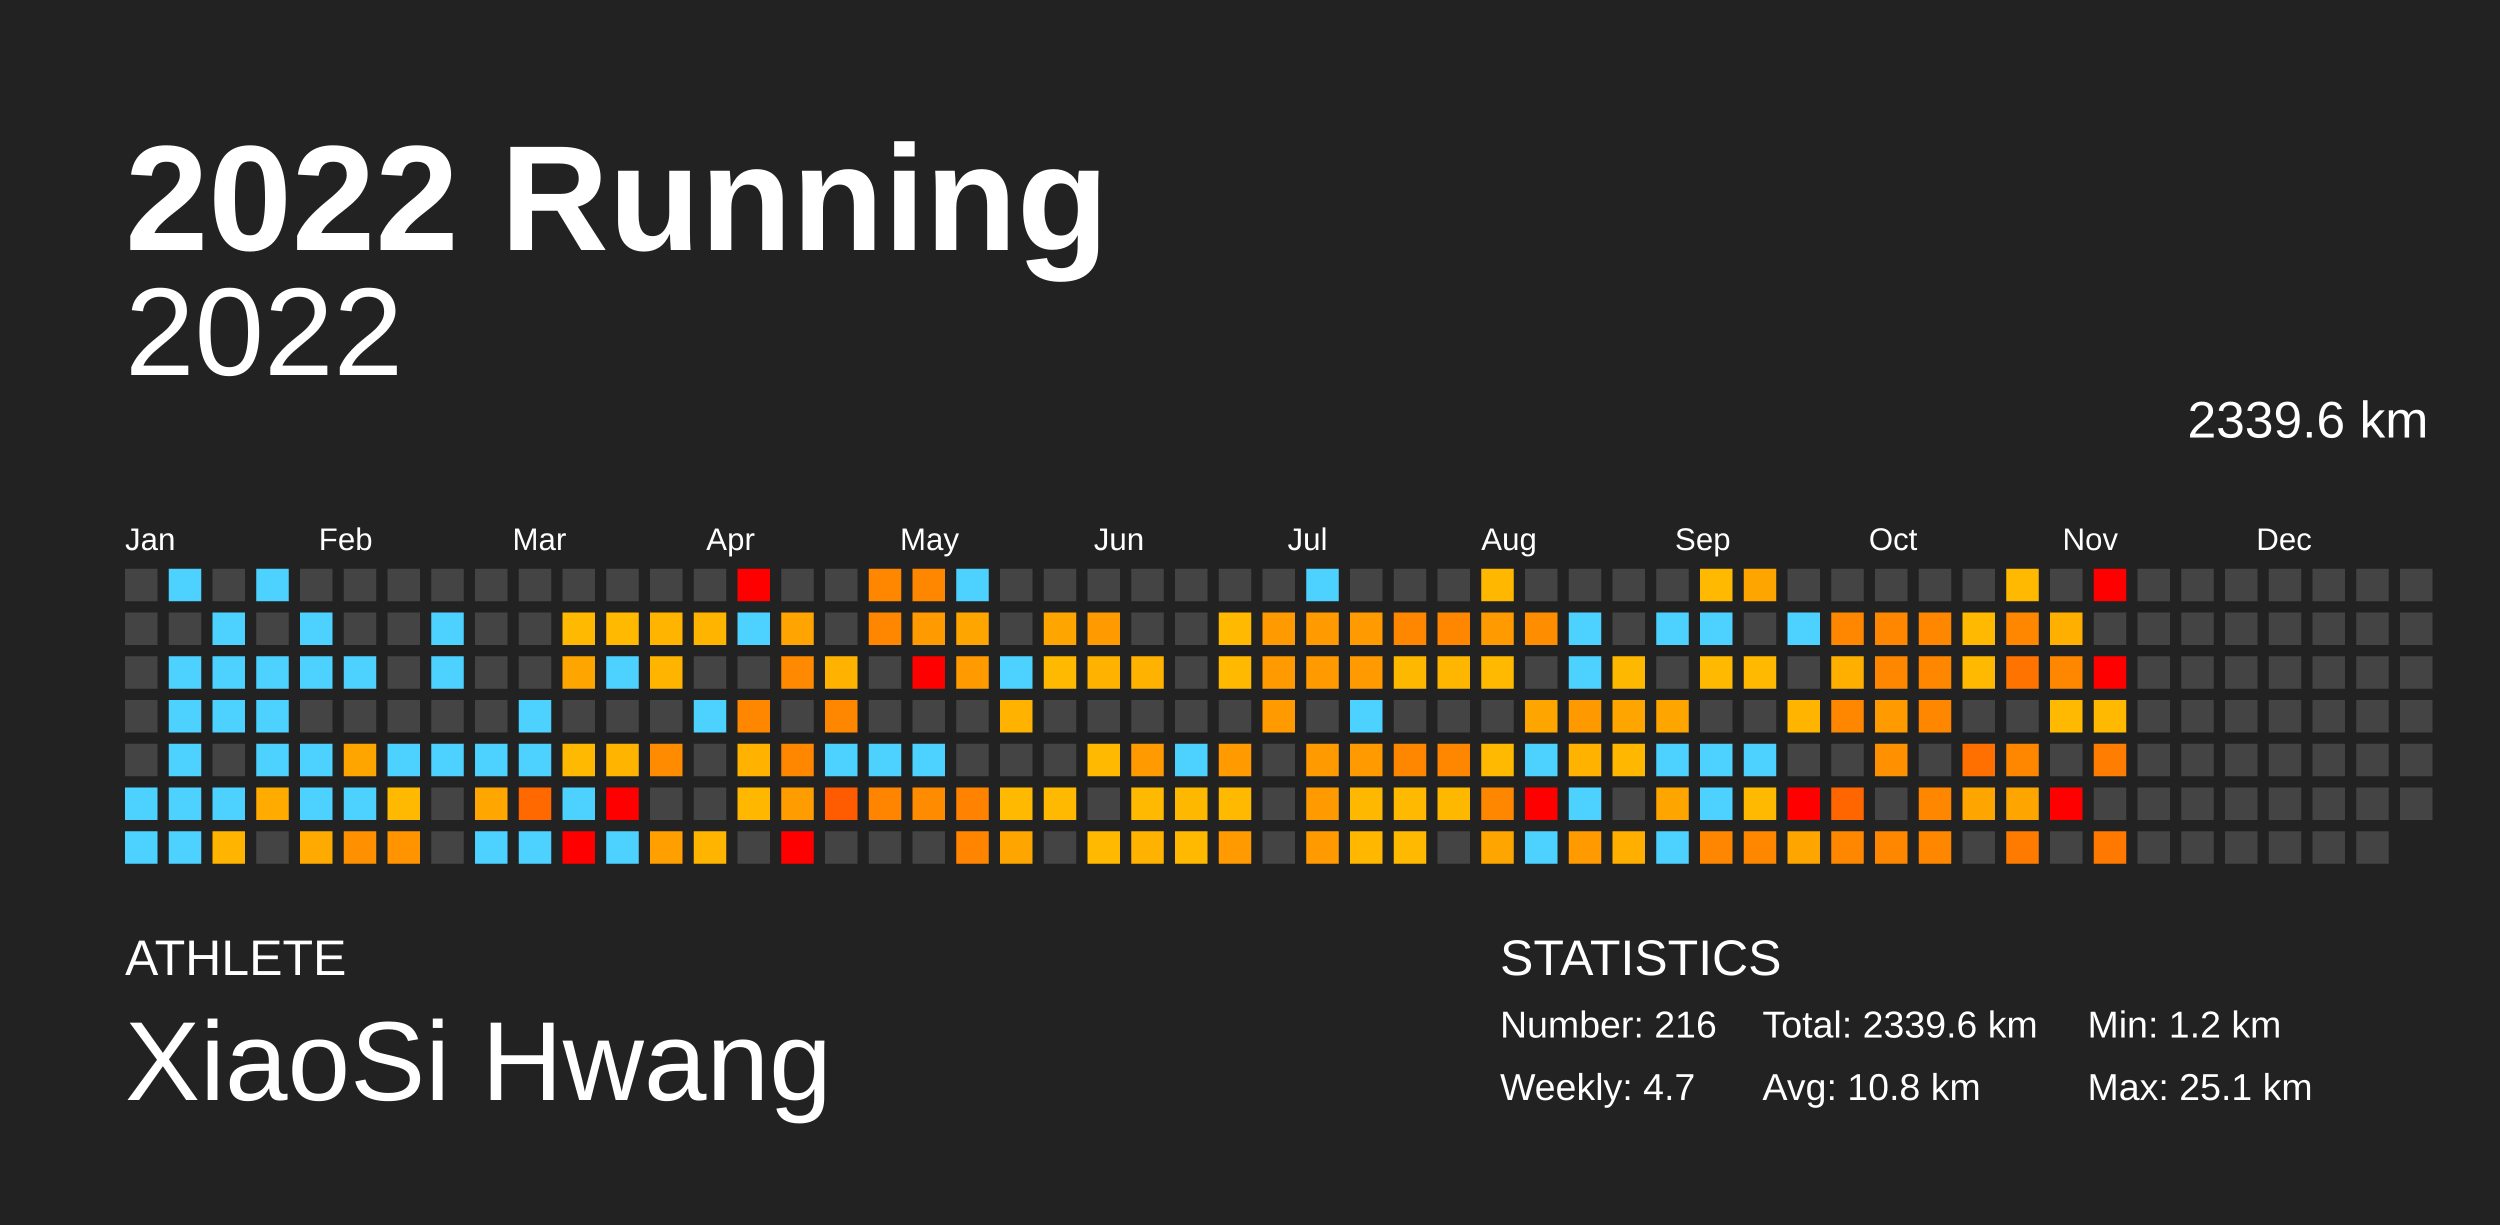
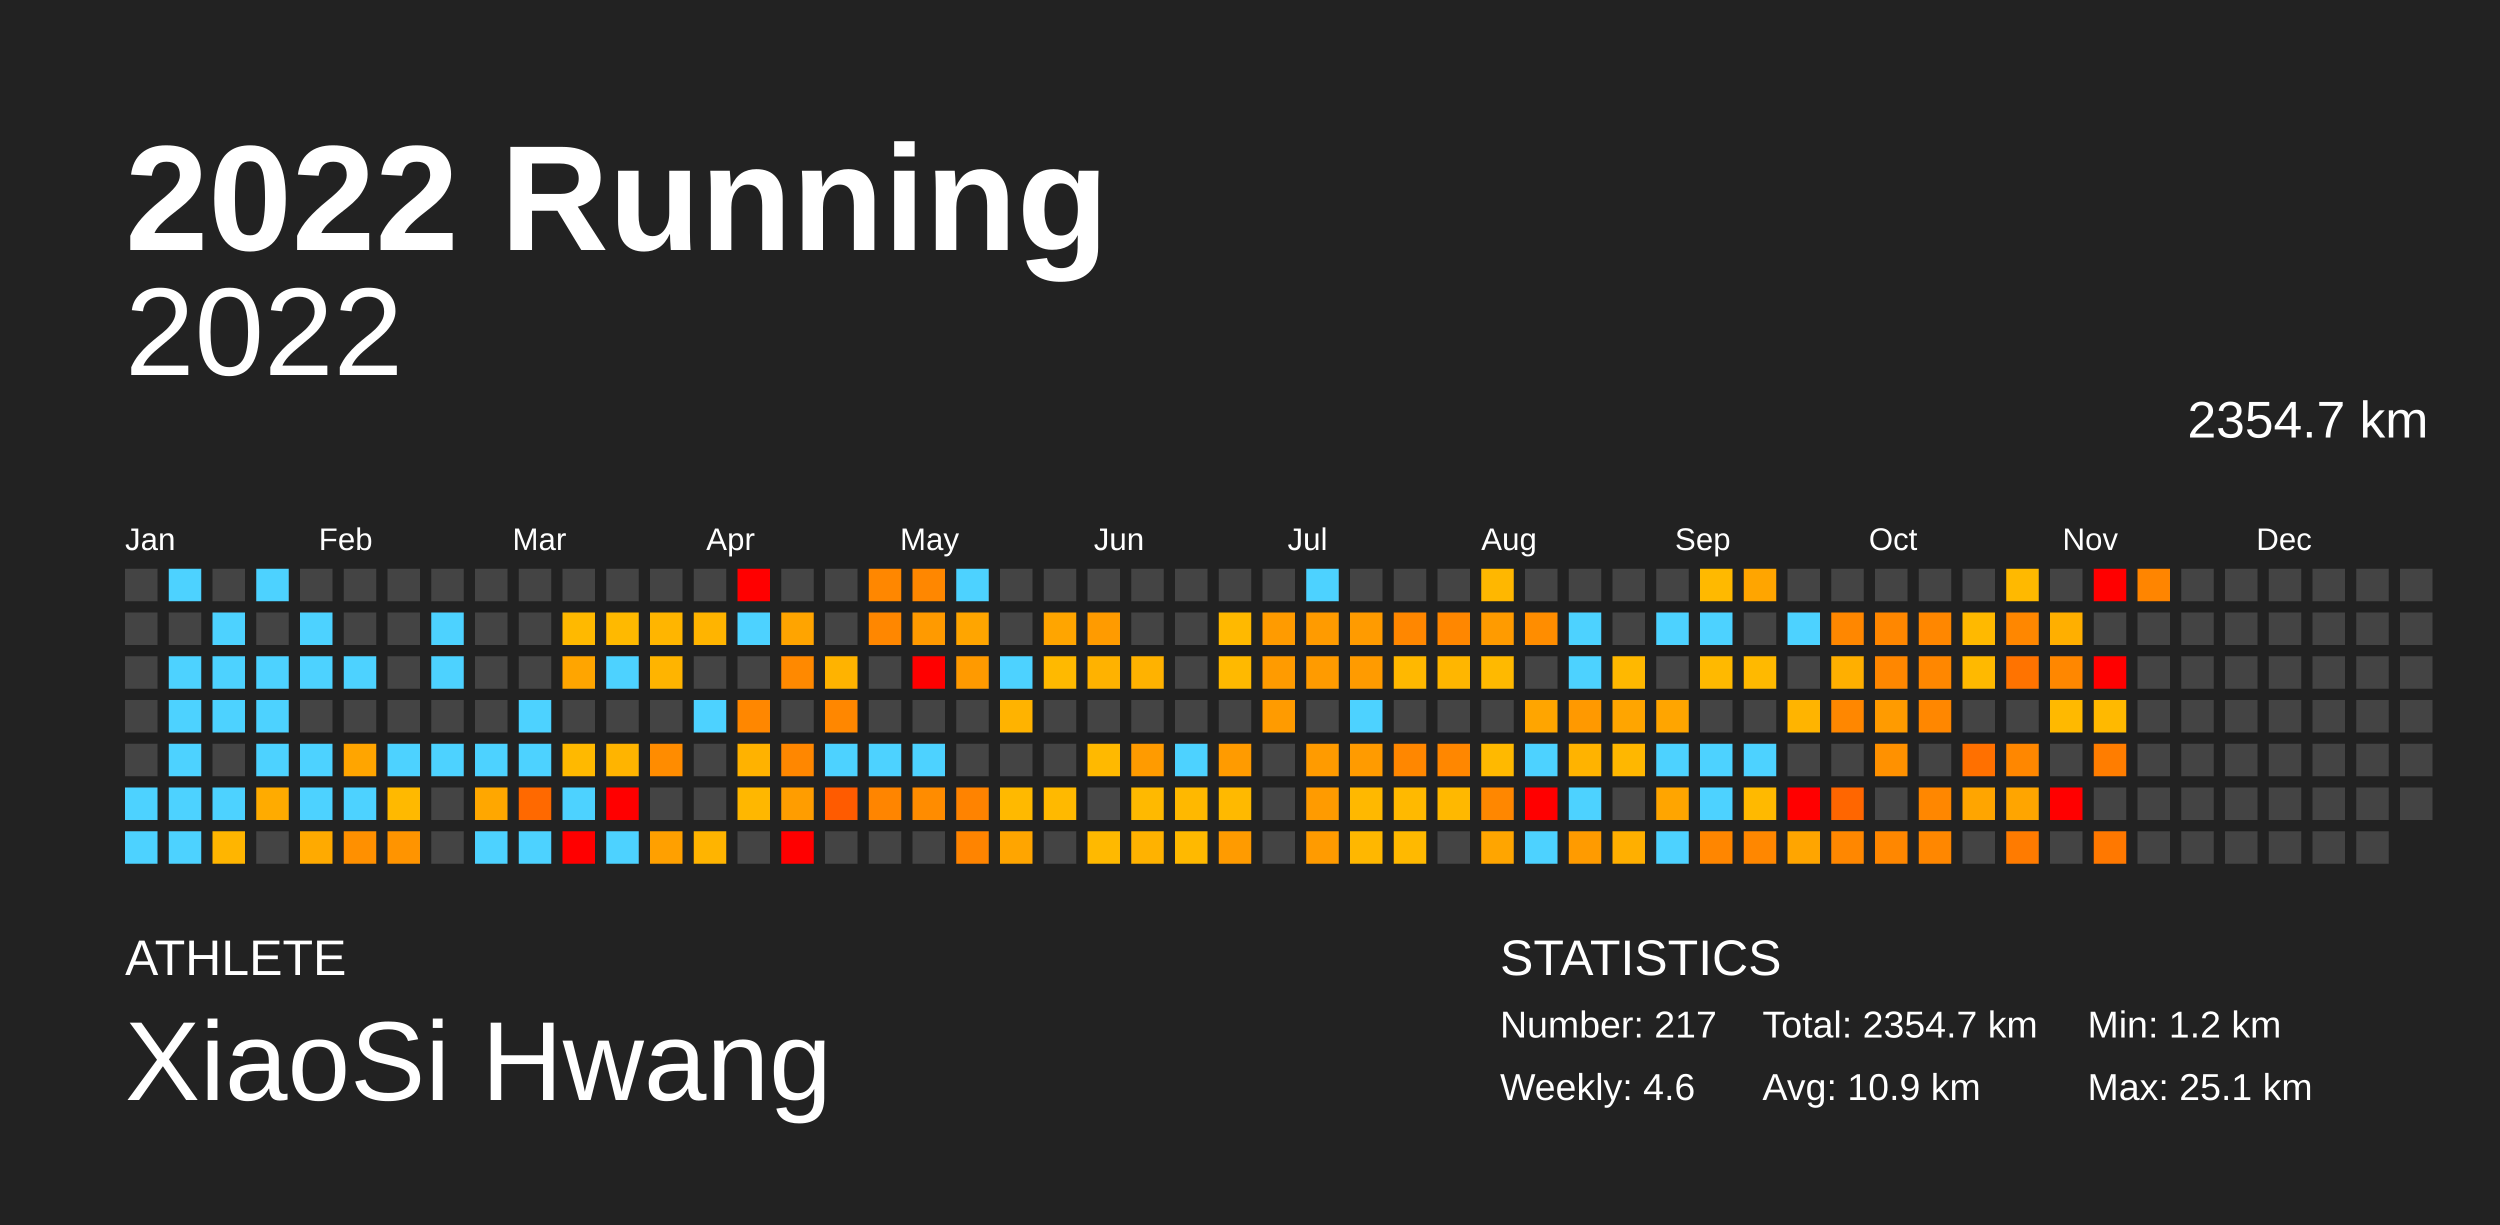
<svg xmlns="http://www.w3.org/2000/svg" baseProfile="full" height="98mm" version="1.1" viewBox="0,0,200,98" width="200mm">
  <defs />
  <rect fill="#222222" height="98" width="200" x="0" y="0" />
  <text fill="#FFFFFF" style="font-size:12px; font-family:Arial; font-weight:bold;" x="10" y="20">2022 Running</text>
  <text fill="#FFFFFF" style="font-size:4px; font-family:Arial" x="10" y="78">ATHLETE</text>
  <text fill="#FFFFFF" style="font-size:9px; font-family:Arial" x="10" y="88">XiaoSi Hwang</text>
  <text fill="#FFFFFF" style="font-size:4px; font-family:Arial" x="120" y="78">STATISTICS</text>
-   <text fill="#FFFFFF" style="font-size:3px; font-family:Arial" x="120" y="83">Number: 216</text>
-   <text fill="#FFFFFF" style="font-size:3px; font-family:Arial" x="120" y="88">Weekly: 4.7</text>
-   <text fill="#FFFFFF" style="font-size:3px; font-family:Arial" x="141" y="83">Total: 2339.6 km</text>
-   <text fill="#FFFFFF" style="font-size:3px; font-family:Arial" x="141" y="88">Avg: 10.8 km</text>
+   <text fill="#FFFFFF" style="font-size:3px; font-family:Arial" x="120" y="83">Number: 217</text>
+   <text fill="#FFFFFF" style="font-size:3px; font-family:Arial" x="120" y="88">Weekly: 4.6</text>
+   <text fill="#FFFFFF" style="font-size:3px; font-family:Arial" x="141" y="83">Total: 2354.7 km</text>
+   <text fill="#FFFFFF" style="font-size:3px; font-family:Arial" x="141" y="88">Avg: 10.9 km</text>
  <text fill="#FFFFFF" style="font-size:3px; font-family:Arial" x="167" y="83">Min: 1.2 km</text>
  <text fill="#FFFFFF" style="font-size:3px; font-family:Arial" x="167" y="88">Max: 25.1 km</text>
  <text alignment-baseline="hanging" fill="#FFFFFF" style="font-size:10.0px; font-family:Arial;" x="10" y="30">2022</text>
-   <text alignment-baseline="hanging" fill="#FFFFFF" style="font-size:4.125px; font-family:Arial;" x="175" y="35">2339.6 km</text>
+   <text alignment-baseline="hanging" fill="#FFFFFF" style="font-size:4.125px; font-family:Arial;" x="175" y="35">2354.7 km</text>
  <text fill="#FFFFFF" style="font-size:2.5px; font-family:Arial" x="10.0" y="44">Jan</text>
  <text fill="#FFFFFF" style="font-size:2.5px; font-family:Arial" x="25.5" y="44">Feb</text>
  <text fill="#FFFFFF" style="font-size:2.5px; font-family:Arial" x="41.0" y="44">Mar</text>
  <text fill="#FFFFFF" style="font-size:2.5px; font-family:Arial" x="56.5" y="44">Apr</text>
  <text fill="#FFFFFF" style="font-size:2.5px; font-family:Arial" x="72.0" y="44">May</text>
  <text fill="#FFFFFF" style="font-size:2.5px; font-family:Arial" x="87.5" y="44">Jun</text>
  <text fill="#FFFFFF" style="font-size:2.5px; font-family:Arial" x="103.0" y="44">Jul</text>
  <text fill="#FFFFFF" style="font-size:2.5px; font-family:Arial" x="118.5" y="44">Aug</text>
  <text fill="#FFFFFF" style="font-size:2.5px; font-family:Arial" x="134.0" y="44">Sep</text>
  <text fill="#FFFFFF" style="font-size:2.5px; font-family:Arial" x="149.5" y="44">Oct</text>
  <text fill="#FFFFFF" style="font-size:2.5px; font-family:Arial" x="165.0" y="44">Nov</text>
  <text fill="#FFFFFF" style="font-size:2.5px; font-family:Arial" x="180.5" y="44">Dec</text>
  <rect fill="#444444" height="2.6" width="2.6" x="10.0" y="45.5" />
  <rect fill="#444444" height="2.6" width="2.6" x="10.0" y="49.0" />
  <rect fill="#444444" height="2.6" width="2.6" x="10.0" y="52.5" />
  <rect fill="#444444" height="2.6" width="2.6" x="10.0" y="56.0" />
  <rect fill="#444444" height="2.6" width="2.6" x="10.0" y="59.5" />
  <rect fill="#4dd2ff" height="2.6" width="2.6" x="10.0" y="63.0" />
  <rect fill="#4dd2ff" height="2.6" width="2.6" x="10.0" y="66.5" />
  <rect fill="#4dd2ff" height="2.6" width="2.6" x="13.5" y="45.5" />
  <rect fill="#444444" height="2.6" width="2.6" x="13.5" y="49.0" />
  <rect fill="#4dd2ff" height="2.6" width="2.6" x="13.5" y="52.5" />
  <rect fill="#4dd2ff" height="2.6" width="2.6" x="13.5" y="56.0" />
  <rect fill="#4dd2ff" height="2.6" width="2.6" x="13.5" y="59.5" />
  <rect fill="#4dd2ff" height="2.6" width="2.6" x="13.5" y="63.0" />
  <rect fill="#4dd2ff" height="2.6" width="2.6" x="13.5" y="66.5" />
  <rect fill="#444444" height="2.6" width="2.6" x="17.0" y="45.5" />
  <rect fill="#4dd2ff" height="2.6" width="2.6" x="17.0" y="49.0" />
  <rect fill="#4dd2ff" height="2.6" width="2.6" x="17.0" y="52.5" />
  <rect fill="#4dd2ff" height="2.6" width="2.6" x="17.0" y="56.0" />
  <rect fill="#444444" height="2.6" width="2.6" x="17.0" y="59.5" />
  <rect fill="#4dd2ff" height="2.6" width="2.6" x="17.0" y="63.0" />
  <rect fill="#ffb500" height="2.6" width="2.6" x="17.0" y="66.5" />
  <rect fill="#4dd2ff" height="2.6" width="2.6" x="20.5" y="45.5" />
  <rect fill="#444444" height="2.6" width="2.6" x="20.5" y="49.0" />
  <rect fill="#4dd2ff" height="2.6" width="2.6" x="20.5" y="52.5" />
  <rect fill="#4dd2ff" height="2.6" width="2.6" x="20.5" y="56.0" />
  <rect fill="#4dd2ff" height="2.6" width="2.6" x="20.5" y="59.5" />
  <rect fill="#ffab00" height="2.6" width="2.6" x="20.5" y="63.0" />
  <rect fill="#444444" height="2.6" width="2.6" x="20.5" y="66.5" />
  <rect fill="#444444" height="2.6" width="2.6" x="24.0" y="45.5" />
  <rect fill="#4dd2ff" height="2.6" width="2.6" x="24.0" y="49.0" />
  <rect fill="#4dd2ff" height="2.6" width="2.6" x="24.0" y="52.5" />
  <rect fill="#444444" height="2.6" width="2.6" x="24.0" y="56.0" />
  <rect fill="#4dd2ff" height="2.6" width="2.6" x="24.0" y="59.5" />
  <rect fill="#4dd2ff" height="2.6" width="2.6" x="24.0" y="63.0" />
  <rect fill="#ffaa00" height="2.6" width="2.6" x="24.0" y="66.5" />
  <rect fill="#444444" height="2.6" width="2.6" x="27.5" y="45.5" />
  <rect fill="#444444" height="2.6" width="2.6" x="27.5" y="49.0" />
  <rect fill="#4dd2ff" height="2.6" width="2.6" x="27.5" y="52.5" />
  <rect fill="#444444" height="2.6" width="2.6" x="27.5" y="56.0" />
  <rect fill="#ffa500" height="2.6" width="2.6" x="27.5" y="59.5" />
  <rect fill="#4dd2ff" height="2.6" width="2.6" x="27.5" y="63.0" />
  <rect fill="#ff9000" height="2.6" width="2.6" x="27.5" y="66.5" />
  <rect fill="#444444" height="2.6" width="2.6" x="31.0" y="45.5" />
  <rect fill="#444444" height="2.6" width="2.6" x="31.0" y="49.0" />
  <rect fill="#444444" height="2.6" width="2.6" x="31.0" y="52.5" />
  <rect fill="#444444" height="2.6" width="2.6" x="31.0" y="56.0" />
  <rect fill="#4dd2ff" height="2.6" width="2.6" x="31.0" y="59.5" />
  <rect fill="#ffb900" height="2.6" width="2.6" x="31.0" y="63.0" />
  <rect fill="#ff9400" height="2.6" width="2.6" x="31.0" y="66.5" />
  <rect fill="#444444" height="2.6" width="2.6" x="34.5" y="45.5" />
  <rect fill="#4dd2ff" height="2.6" width="2.6" x="34.5" y="49.0" />
  <rect fill="#4dd2ff" height="2.6" width="2.6" x="34.5" y="52.5" />
  <rect fill="#444444" height="2.6" width="2.6" x="34.5" y="56.0" />
  <rect fill="#4dd2ff" height="2.6" width="2.6" x="34.5" y="59.5" />
  <rect fill="#444444" height="2.6" width="2.6" x="34.5" y="63.0" />
  <rect fill="#444444" height="2.6" width="2.6" x="34.5" y="66.5" />
  <rect fill="#444444" height="2.6" width="2.6" x="38.0" y="45.5" />
  <rect fill="#444444" height="2.6" width="2.6" x="38.0" y="49.0" />
  <rect fill="#444444" height="2.6" width="2.6" x="38.0" y="52.5" />
  <rect fill="#444444" height="2.6" width="2.6" x="38.0" y="56.0" />
  <rect fill="#4dd2ff" height="2.6" width="2.6" x="38.0" y="59.5" />
  <rect fill="#ffa700" height="2.6" width="2.6" x="38.0" y="63.0" />
  <rect fill="#4dd2ff" height="2.6" width="2.6" x="38.0" y="66.5" />
  <rect fill="#444444" height="2.6" width="2.6" x="41.5" y="45.5" />
  <rect fill="#444444" height="2.6" width="2.6" x="41.5" y="49.0" />
  <rect fill="#444444" height="2.6" width="2.6" x="41.5" y="52.5" />
  <rect fill="#4dd2ff" height="2.6" width="2.6" x="41.5" y="56.0" />
  <rect fill="#4dd2ff" height="2.6" width="2.6" x="41.5" y="59.5" />
  <rect fill="#ff6900" height="2.6" width="2.6" x="41.5" y="63.0" />
  <rect fill="#4dd2ff" height="2.6" width="2.6" x="41.5" y="66.5" />
  <rect fill="#444444" height="2.6" width="2.6" x="45.0" y="45.5" />
  <rect fill="#ffb900" height="2.6" width="2.6" x="45.0" y="49.0" />
  <rect fill="#ffa500" height="2.6" width="2.6" x="45.0" y="52.5" />
  <rect fill="#444444" height="2.6" width="2.6" x="45.0" y="56.0" />
  <rect fill="#ffb900" height="2.6" width="2.6" x="45.0" y="59.5" />
  <rect fill="#4dd2ff" height="2.6" width="2.6" x="45.0" y="63.0" />
  <rect fill="red" height="2.6" width="2.6" x="45.0" y="66.5" />
  <rect fill="#444444" height="2.6" width="2.6" x="48.5" y="45.5" />
  <rect fill="#ffb900" height="2.6" width="2.6" x="48.5" y="49.0" />
  <rect fill="#4dd2ff" height="2.6" width="2.6" x="48.5" y="52.5" />
  <rect fill="#444444" height="2.6" width="2.6" x="48.5" y="56.0" />
  <rect fill="#ffb400" height="2.6" width="2.6" x="48.5" y="59.5" />
  <rect fill="red" height="2.6" width="2.6" x="48.5" y="63.0" />
  <rect fill="#4dd2ff" height="2.6" width="2.6" x="48.5" y="66.5" />
  <rect fill="#444444" height="2.6" width="2.6" x="52.0" y="45.5" />
  <rect fill="#ffb500" height="2.6" width="2.6" x="52.0" y="49.0" />
  <rect fill="#ffb400" height="2.6" width="2.6" x="52.0" y="52.5" />
  <rect fill="#444444" height="2.6" width="2.6" x="52.0" y="56.0" />
  <rect fill="#ff8c00" height="2.6" width="2.6" x="52.0" y="59.5" />
  <rect fill="#444444" height="2.6" width="2.6" x="52.0" y="63.0" />
  <rect fill="#ffa000" height="2.6" width="2.6" x="52.0" y="66.5" />
  <rect fill="#444444" height="2.6" width="2.6" x="55.5" y="45.5" />
  <rect fill="#ffb400" height="2.6" width="2.6" x="55.5" y="49.0" />
  <rect fill="#444444" height="2.6" width="2.6" x="55.5" y="52.5" />
  <rect fill="#4dd2ff" height="2.6" width="2.6" x="55.5" y="56.0" />
  <rect fill="#444444" height="2.6" width="2.6" x="55.5" y="59.5" />
  <rect fill="#444444" height="2.6" width="2.6" x="55.5" y="63.0" />
  <rect fill="#ffb400" height="2.6" width="2.6" x="55.5" y="66.5" />
  <rect fill="red" height="2.6" width="2.6" x="59.0" y="45.5" />
  <rect fill="#4dd2ff" height="2.6" width="2.6" x="59.0" y="49.0" />
  <rect fill="#444444" height="2.6" width="2.6" x="59.0" y="52.5" />
  <rect fill="#ff8700" height="2.6" width="2.6" x="59.0" y="56.0" />
  <rect fill="#ffb200" height="2.6" width="2.6" x="59.0" y="59.5" />
  <rect fill="#ffb700" height="2.6" width="2.6" x="59.0" y="63.0" />
  <rect fill="#444444" height="2.6" width="2.6" x="59.0" y="66.5" />
  <rect fill="#444444" height="2.6" width="2.6" x="62.5" y="45.5" />
  <rect fill="#ffa400" height="2.6" width="2.6" x="62.5" y="49.0" />
  <rect fill="#ff8900" height="2.6" width="2.6" x="62.5" y="52.5" />
  <rect fill="#444444" height="2.6" width="2.6" x="62.5" y="56.0" />
  <rect fill="#ff8700" height="2.6" width="2.6" x="62.5" y="59.5" />
  <rect fill="#ff9d00" height="2.6" width="2.6" x="62.5" y="63.0" />
  <rect fill="red" height="2.6" width="2.6" x="62.5" y="66.5" />
  <rect fill="#444444" height="2.6" width="2.6" x="66.0" y="45.5" />
  <rect fill="#444444" height="2.6" width="2.6" x="66.0" y="49.0" />
  <rect fill="#ffb300" height="2.6" width="2.6" x="66.0" y="52.5" />
  <rect fill="#ff8700" height="2.6" width="2.6" x="66.0" y="56.0" />
  <rect fill="#4dd2ff" height="2.6" width="2.6" x="66.0" y="59.5" />
  <rect fill="#ff5b00" height="2.6" width="2.6" x="66.0" y="63.0" />
  <rect fill="#444444" height="2.6" width="2.6" x="66.0" y="66.5" />
  <rect fill="#ff8700" height="2.6" width="2.6" x="69.5" y="45.5" />
  <rect fill="#ff8700" height="2.6" width="2.6" x="69.5" y="49.0" />
  <rect fill="#444444" height="2.6" width="2.6" x="69.5" y="52.5" />
  <rect fill="#444444" height="2.6" width="2.6" x="69.5" y="56.0" />
  <rect fill="#4dd2ff" height="2.6" width="2.6" x="69.5" y="59.5" />
  <rect fill="#ff8500" height="2.6" width="2.6" x="69.5" y="63.0" />
  <rect fill="#444444" height="2.6" width="2.6" x="69.5" y="66.5" />
  <rect fill="#ff8700" height="2.6" width="2.6" x="73.0" y="45.5" />
  <rect fill="#ff9a00" height="2.6" width="2.6" x="73.0" y="49.0" />
  <rect fill="red" height="2.6" width="2.6" x="73.0" y="52.5" />
  <rect fill="#444444" height="2.6" width="2.6" x="73.0" y="56.0" />
  <rect fill="#4dd2ff" height="2.6" width="2.6" x="73.0" y="59.5" />
  <rect fill="#ff8c00" height="2.6" width="2.6" x="73.0" y="63.0" />
  <rect fill="#444444" height="2.6" width="2.6" x="73.0" y="66.5" />
  <rect fill="#4dd2ff" height="2.6" width="2.6" x="76.5" y="45.5" />
  <rect fill="#ffa500" height="2.6" width="2.6" x="76.5" y="49.0" />
  <rect fill="#ff9a00" height="2.6" width="2.6" x="76.5" y="52.5" />
  <rect fill="#444444" height="2.6" width="2.6" x="76.5" y="56.0" />
  <rect fill="#444444" height="2.6" width="2.6" x="76.5" y="59.5" />
  <rect fill="#ff8300" height="2.6" width="2.6" x="76.5" y="63.0" />
  <rect fill="#ff8400" height="2.6" width="2.6" x="76.5" y="66.5" />
  <rect fill="#444444" height="2.6" width="2.6" x="80.0" y="45.5" />
  <rect fill="#444444" height="2.6" width="2.6" x="80.0" y="49.0" />
  <rect fill="#4dd2ff" height="2.6" width="2.6" x="80.0" y="52.5" />
  <rect fill="#ffb300" height="2.6" width="2.6" x="80.0" y="56.0" />
  <rect fill="#444444" height="2.6" width="2.6" x="80.0" y="59.5" />
  <rect fill="#ffb900" height="2.6" width="2.6" x="80.0" y="63.0" />
  <rect fill="#ffa500" height="2.6" width="2.6" x="80.0" y="66.5" />
  <rect fill="#444444" height="2.6" width="2.6" x="83.5" y="45.5" />
  <rect fill="#ffa500" height="2.6" width="2.6" x="83.5" y="49.0" />
  <rect fill="#ffb900" height="2.6" width="2.6" x="83.5" y="52.5" />
  <rect fill="#444444" height="2.6" width="2.6" x="83.5" y="56.0" />
  <rect fill="#444444" height="2.6" width="2.6" x="83.5" y="59.5" />
  <rect fill="#ffb900" height="2.6" width="2.6" x="83.5" y="63.0" />
  <rect fill="#444444" height="2.6" width="2.6" x="83.5" y="66.5" />
  <rect fill="#444444" height="2.6" width="2.6" x="87.0" y="45.5" />
  <rect fill="#ff9b00" height="2.6" width="2.6" x="87.0" y="49.0" />
  <rect fill="#ffb200" height="2.6" width="2.6" x="87.0" y="52.5" />
  <rect fill="#444444" height="2.6" width="2.6" x="87.0" y="56.0" />
  <rect fill="#ffb900" height="2.6" width="2.6" x="87.0" y="59.5" />
  <rect fill="#444444" height="2.6" width="2.6" x="87.0" y="63.0" />
  <rect fill="#ffb900" height="2.6" width="2.6" x="87.0" y="66.5" />
  <rect fill="#444444" height="2.6" width="2.6" x="90.5" y="45.5" />
  <rect fill="#444444" height="2.6" width="2.6" x="90.5" y="49.0" />
  <rect fill="#ffb200" height="2.6" width="2.6" x="90.5" y="52.5" />
  <rect fill="#444444" height="2.6" width="2.6" x="90.5" y="56.0" />
  <rect fill="#ff9b00" height="2.6" width="2.6" x="90.5" y="59.5" />
  <rect fill="#ffb900" height="2.6" width="2.6" x="90.5" y="63.0" />
  <rect fill="#ffb200" height="2.6" width="2.6" x="90.5" y="66.5" />
  <rect fill="#444444" height="2.6" width="2.6" x="94.0" y="45.5" />
  <rect fill="#444444" height="2.6" width="2.6" x="94.0" y="49.0" />
  <rect fill="#444444" height="2.6" width="2.6" x="94.0" y="52.5" />
  <rect fill="#444444" height="2.6" width="2.6" x="94.0" y="56.0" />
  <rect fill="#4dd2ff" height="2.6" width="2.6" x="94.0" y="59.5" />
  <rect fill="#ffb800" height="2.6" width="2.6" x="94.0" y="63.0" />
  <rect fill="#ffb900" height="2.6" width="2.6" x="94.0" y="66.5" />
  <rect fill="#444444" height="2.6" width="2.6" x="97.5" y="45.5" />
  <rect fill="#ffb900" height="2.6" width="2.6" x="97.5" y="49.0" />
  <rect fill="#ffb900" height="2.6" width="2.6" x="97.5" y="52.5" />
  <rect fill="#444444" height="2.6" width="2.6" x="97.5" y="56.0" />
  <rect fill="#ff9b00" height="2.6" width="2.6" x="97.5" y="59.5" />
  <rect fill="#ffb900" height="2.6" width="2.6" x="97.5" y="63.0" />
  <rect fill="#ff9b00" height="2.6" width="2.6" x="97.5" y="66.5" />
  <rect fill="#444444" height="2.6" width="2.6" x="101.0" y="45.5" />
  <rect fill="#ff9b00" height="2.6" width="2.6" x="101.0" y="49.0" />
  <rect fill="#ff9b00" height="2.6" width="2.6" x="101.0" y="52.5" />
  <rect fill="#ff9b00" height="2.6" width="2.6" x="101.0" y="56.0" />
  <rect fill="#444444" height="2.6" width="2.6" x="101.0" y="59.5" />
  <rect fill="#444444" height="2.6" width="2.6" x="101.0" y="63.0" />
  <rect fill="#444444" height="2.6" width="2.6" x="101.0" y="66.5" />
  <rect fill="#4dd2ff" height="2.6" width="2.6" x="104.5" y="45.5" />
  <rect fill="#ff9b00" height="2.6" width="2.6" x="104.5" y="49.0" />
  <rect fill="#ff9b00" height="2.6" width="2.6" x="104.5" y="52.5" />
  <rect fill="#444444" height="2.6" width="2.6" x="104.5" y="56.0" />
  <rect fill="#ff9b00" height="2.6" width="2.6" x="104.5" y="59.5" />
  <rect fill="#ff9b00" height="2.6" width="2.6" x="104.5" y="63.0" />
  <rect fill="#ff9b00" height="2.6" width="2.6" x="104.5" y="66.5" />
  <rect fill="#444444" height="2.6" width="2.6" x="108.0" y="45.5" />
  <rect fill="#ff9b00" height="2.6" width="2.6" x="108.0" y="49.0" />
  <rect fill="#ff9b00" height="2.6" width="2.6" x="108.0" y="52.5" />
  <rect fill="#4dd2ff" height="2.6" width="2.6" x="108.0" y="56.0" />
  <rect fill="#ff9b00" height="2.6" width="2.6" x="108.0" y="59.5" />
  <rect fill="#ffb800" height="2.6" width="2.6" x="108.0" y="63.0" />
  <rect fill="#ffb700" height="2.6" width="2.6" x="108.0" y="66.5" />
  <rect fill="#444444" height="2.6" width="2.6" x="111.5" y="45.5" />
  <rect fill="#ff8700" height="2.6" width="2.6" x="111.5" y="49.0" />
  <rect fill="#ffb800" height="2.6" width="2.6" x="111.5" y="52.5" />
  <rect fill="#444444" height="2.6" width="2.6" x="111.5" y="56.0" />
  <rect fill="#ff8700" height="2.6" width="2.6" x="111.5" y="59.5" />
  <rect fill="#ffb900" height="2.6" width="2.6" x="111.5" y="63.0" />
  <rect fill="#ffb900" height="2.6" width="2.6" x="111.5" y="66.5" />
  <rect fill="#444444" height="2.6" width="2.6" x="115.0" y="45.5" />
  <rect fill="#ff8700" height="2.6" width="2.6" x="115.0" y="49.0" />
  <rect fill="#ffb600" height="2.6" width="2.6" x="115.0" y="52.5" />
  <rect fill="#444444" height="2.6" width="2.6" x="115.0" y="56.0" />
  <rect fill="#ff8700" height="2.6" width="2.6" x="115.0" y="59.5" />
  <rect fill="#ffb800" height="2.6" width="2.6" x="115.0" y="63.0" />
  <rect fill="#444444" height="2.6" width="2.6" x="115.0" y="66.5" />
  <rect fill="#ffb700" height="2.6" width="2.6" x="118.5" y="45.5" />
  <rect fill="#ff9b00" height="2.6" width="2.6" x="118.5" y="49.0" />
  <rect fill="#ffb900" height="2.6" width="2.6" x="118.5" y="52.5" />
  <rect fill="#444444" height="2.6" width="2.6" x="118.5" y="56.0" />
  <rect fill="#ffb900" height="2.6" width="2.6" x="118.5" y="59.5" />
  <rect fill="#ff8700" height="2.6" width="2.6" x="118.5" y="63.0" />
  <rect fill="#ffa500" height="2.6" width="2.6" x="118.5" y="66.5" />
  <rect fill="#444444" height="2.6" width="2.6" x="122.0" y="45.5" />
  <rect fill="#ff8d00" height="2.6" width="2.6" x="122.0" y="49.0" />
  <rect fill="#444444" height="2.6" width="2.6" x="122.0" y="52.5" />
  <rect fill="#ffa500" height="2.6" width="2.6" x="122.0" y="56.0" />
  <rect fill="#4dd2ff" height="2.6" width="2.6" x="122.0" y="59.5" />
  <rect fill="red" height="2.6" width="2.6" x="122.0" y="63.0" />
  <rect fill="#4dd2ff" height="2.6" width="2.6" x="122.0" y="66.5" />
  <rect fill="#444444" height="2.6" width="2.6" x="125.5" y="45.5" />
  <rect fill="#4dd2ff" height="2.6" width="2.6" x="125.5" y="49.0" />
  <rect fill="#4dd2ff" height="2.6" width="2.6" x="125.5" y="52.5" />
  <rect fill="#ff9900" height="2.6" width="2.6" x="125.5" y="56.0" />
  <rect fill="#ffb300" height="2.6" width="2.6" x="125.5" y="59.5" />
  <rect fill="#4dd2ff" height="2.6" width="2.6" x="125.5" y="63.0" />
  <rect fill="#ff9b00" height="2.6" width="2.6" x="125.5" y="66.5" />
  <rect fill="#444444" height="2.6" width="2.6" x="129.0" y="45.5" />
  <rect fill="#444444" height="2.6" width="2.6" x="129.0" y="49.0" />
  <rect fill="#ffb800" height="2.6" width="2.6" x="129.0" y="52.5" />
  <rect fill="#ffa500" height="2.6" width="2.6" x="129.0" y="56.0" />
  <rect fill="#ffb700" height="2.6" width="2.6" x="129.0" y="59.5" />
  <rect fill="#444444" height="2.6" width="2.6" x="129.0" y="63.0" />
  <rect fill="#ffaf00" height="2.6" width="2.6" x="129.0" y="66.5" />
  <rect fill="#444444" height="2.6" width="2.6" x="132.5" y="45.5" />
  <rect fill="#4dd2ff" height="2.6" width="2.6" x="132.5" y="49.0" />
  <rect fill="#444444" height="2.6" width="2.6" x="132.5" y="52.5" />
  <rect fill="#ffa500" height="2.6" width="2.6" x="132.5" y="56.0" />
  <rect fill="#4dd2ff" height="2.6" width="2.6" x="132.5" y="59.5" />
  <rect fill="#ffa500" height="2.6" width="2.6" x="132.5" y="63.0" />
  <rect fill="#4dd2ff" height="2.6" width="2.6" x="132.5" y="66.5" />
  <rect fill="#ffb900" height="2.6" width="2.6" x="136.0" y="45.5" />
  <rect fill="#4dd2ff" height="2.6" width="2.6" x="136.0" y="49.0" />
  <rect fill="#ffb900" height="2.6" width="2.6" x="136.0" y="52.5" />
  <rect fill="#444444" height="2.6" width="2.6" x="136.0" y="56.0" />
  <rect fill="#4dd2ff" height="2.6" width="2.6" x="136.0" y="59.5" />
  <rect fill="#4dd2ff" height="2.6" width="2.6" x="136.0" y="63.0" />
  <rect fill="#ff8600" height="2.6" width="2.6" x="136.0" y="66.5" />
  <rect fill="#ffa500" height="2.6" width="2.6" x="139.5" y="45.5" />
  <rect fill="#444444" height="2.6" width="2.6" x="139.5" y="49.0" />
  <rect fill="#ffb900" height="2.6" width="2.6" x="139.5" y="52.5" />
  <rect fill="#444444" height="2.6" width="2.6" x="139.5" y="56.0" />
  <rect fill="#4dd2ff" height="2.6" width="2.6" x="139.5" y="59.5" />
  <rect fill="#ffb900" height="2.6" width="2.6" x="139.5" y="63.0" />
  <rect fill="#ff8700" height="2.6" width="2.6" x="139.5" y="66.5" />
  <rect fill="#444444" height="2.6" width="2.6" x="143.0" y="45.5" />
  <rect fill="#4dd2ff" height="2.6" width="2.6" x="143.0" y="49.0" />
  <rect fill="#444444" height="2.6" width="2.6" x="143.0" y="52.5" />
  <rect fill="#ffb400" height="2.6" width="2.6" x="143.0" y="56.0" />
  <rect fill="#444444" height="2.6" width="2.6" x="143.0" y="59.5" />
  <rect fill="red" height="2.6" width="2.6" x="143.0" y="63.0" />
  <rect fill="#ffa500" height="2.6" width="2.6" x="143.0" y="66.5" />
  <rect fill="#444444" height="2.6" width="2.6" x="146.5" y="45.5" />
  <rect fill="#ff8700" height="2.6" width="2.6" x="146.5" y="49.0" />
  <rect fill="#ffaf00" height="2.6" width="2.6" x="146.5" y="52.5" />
  <rect fill="#ff8700" height="2.6" width="2.6" x="146.5" y="56.0" />
  <rect fill="#444444" height="2.6" width="2.6" x="146.5" y="59.5" />
  <rect fill="#ff6600" height="2.6" width="2.6" x="146.5" y="63.0" />
  <rect fill="#ff8700" height="2.6" width="2.6" x="146.5" y="66.5" />
  <rect fill="#444444" height="2.6" width="2.6" x="150.0" y="45.5" />
  <rect fill="#ff8700" height="2.6" width="2.6" x="150.0" y="49.0" />
  <rect fill="#ff8700" height="2.6" width="2.6" x="150.0" y="52.5" />
  <rect fill="#ff9b00" height="2.6" width="2.6" x="150.0" y="56.0" />
  <rect fill="#ff9100" height="2.6" width="2.6" x="150.0" y="59.5" />
  <rect fill="#444444" height="2.6" width="2.6" x="150.0" y="63.0" />
  <rect fill="#ff8700" height="2.6" width="2.6" x="150.0" y="66.5" />
  <rect fill="#444444" height="2.6" width="2.6" x="153.5" y="45.5" />
  <rect fill="#ff8700" height="2.6" width="2.6" x="153.5" y="49.0" />
  <rect fill="#ff8700" height="2.6" width="2.6" x="153.5" y="52.5" />
  <rect fill="#ff8700" height="2.6" width="2.6" x="153.5" y="56.0" />
  <rect fill="#444444" height="2.6" width="2.6" x="153.5" y="59.5" />
  <rect fill="#ff8700" height="2.6" width="2.6" x="153.5" y="63.0" />
  <rect fill="#ff8700" height="2.6" width="2.6" x="153.5" y="66.5" />
  <rect fill="#444444" height="2.6" width="2.6" x="157.0" y="45.5" />
  <rect fill="#ffb900" height="2.6" width="2.6" x="157.0" y="49.0" />
  <rect fill="#ffb900" height="2.6" width="2.6" x="157.0" y="52.5" />
  <rect fill="#444444" height="2.6" width="2.6" x="157.0" y="56.0" />
  <rect fill="#ff7000" height="2.6" width="2.6" x="157.0" y="59.5" />
  <rect fill="#ffa500" height="2.6" width="2.6" x="157.0" y="63.0" />
  <rect fill="#444444" height="2.6" width="2.6" x="157.0" y="66.5" />
  <rect fill="#ffb900" height="2.6" width="2.6" x="160.5" y="45.5" />
  <rect fill="#ff8700" height="2.6" width="2.6" x="160.5" y="49.0" />
  <rect fill="#ff7300" height="2.6" width="2.6" x="160.5" y="52.5" />
  <rect fill="#444444" height="2.6" width="2.6" x="160.5" y="56.0" />
  <rect fill="#ff8700" height="2.6" width="2.6" x="160.5" y="59.5" />
  <rect fill="#ffa500" height="2.6" width="2.6" x="160.5" y="63.0" />
  <rect fill="#ff7b00" height="2.6" width="2.6" x="160.5" y="66.5" />
  <rect fill="#444444" height="2.6" width="2.6" x="164.0" y="45.5" />
  <rect fill="#ffaf00" height="2.6" width="2.6" x="164.0" y="49.0" />
  <rect fill="#ff8700" height="2.6" width="2.6" x="164.0" y="52.5" />
  <rect fill="#ffb900" height="2.6" width="2.6" x="164.0" y="56.0" />
  <rect fill="#444444" height="2.6" width="2.6" x="164.0" y="59.5" />
  <rect fill="red" height="2.6" width="2.6" x="164.0" y="63.0" />
  <rect fill="#444444" height="2.6" width="2.6" x="164.0" y="66.5" />
  <rect fill="red" height="2.6" width="2.6" x="167.5" y="45.5" />
  <rect fill="#444444" height="2.6" width="2.6" x="167.5" y="49.0" />
  <rect fill="red" height="2.6" width="2.6" x="167.5" y="52.5" />
  <rect fill="#ffb900" height="2.6" width="2.6" x="167.5" y="56.0" />
  <rect fill="#ff7d00" height="2.6" width="2.6" x="167.5" y="59.5" />
  <rect fill="#444444" height="2.6" width="2.6" x="167.5" y="63.0" />
  <rect fill="#ff7800" height="2.6" width="2.6" x="167.5" y="66.5" />
-   <rect fill="#444444" height="2.6" width="2.6" x="171.0" y="45.5" />
+   <rect fill="#ff8500" height="2.6" width="2.6" x="171.0" y="45.5" />
  <rect fill="#444444" height="2.6" width="2.6" x="171.0" y="49.0" />
  <rect fill="#444444" height="2.6" width="2.6" x="171.0" y="52.5" />
  <rect fill="#444444" height="2.6" width="2.6" x="171.0" y="56.0" />
  <rect fill="#444444" height="2.6" width="2.6" x="171.0" y="59.5" />
  <rect fill="#444444" height="2.6" width="2.6" x="171.0" y="63.0" />
  <rect fill="#444444" height="2.6" width="2.6" x="171.0" y="66.5" />
  <rect fill="#444444" height="2.6" width="2.6" x="174.5" y="45.5" />
  <rect fill="#444444" height="2.6" width="2.6" x="174.5" y="49.0" />
  <rect fill="#444444" height="2.6" width="2.6" x="174.5" y="52.5" />
  <rect fill="#444444" height="2.6" width="2.6" x="174.5" y="56.0" />
  <rect fill="#444444" height="2.6" width="2.6" x="174.5" y="59.5" />
  <rect fill="#444444" height="2.6" width="2.6" x="174.5" y="63.0" />
  <rect fill="#444444" height="2.6" width="2.6" x="174.5" y="66.5" />
  <rect fill="#444444" height="2.6" width="2.6" x="178.0" y="45.5" />
  <rect fill="#444444" height="2.6" width="2.6" x="178.0" y="49.0" />
  <rect fill="#444444" height="2.6" width="2.6" x="178.0" y="52.5" />
  <rect fill="#444444" height="2.6" width="2.6" x="178.0" y="56.0" />
  <rect fill="#444444" height="2.6" width="2.6" x="178.0" y="59.5" />
  <rect fill="#444444" height="2.6" width="2.6" x="178.0" y="63.0" />
  <rect fill="#444444" height="2.6" width="2.6" x="178.0" y="66.5" />
  <rect fill="#444444" height="2.6" width="2.6" x="181.5" y="45.5" />
  <rect fill="#444444" height="2.6" width="2.6" x="181.5" y="49.0" />
  <rect fill="#444444" height="2.6" width="2.6" x="181.5" y="52.5" />
  <rect fill="#444444" height="2.6" width="2.6" x="181.5" y="56.0" />
  <rect fill="#444444" height="2.6" width="2.6" x="181.5" y="59.5" />
  <rect fill="#444444" height="2.6" width="2.6" x="181.5" y="63.0" />
  <rect fill="#444444" height="2.6" width="2.6" x="181.5" y="66.5" />
  <rect fill="#444444" height="2.6" width="2.6" x="185.0" y="45.5" />
  <rect fill="#444444" height="2.6" width="2.6" x="185.0" y="49.0" />
  <rect fill="#444444" height="2.6" width="2.6" x="185.0" y="52.5" />
  <rect fill="#444444" height="2.6" width="2.6" x="185.0" y="56.0" />
  <rect fill="#444444" height="2.6" width="2.6" x="185.0" y="59.5" />
  <rect fill="#444444" height="2.6" width="2.6" x="185.0" y="63.0" />
  <rect fill="#444444" height="2.6" width="2.6" x="185.0" y="66.5" />
  <rect fill="#444444" height="2.6" width="2.6" x="188.5" y="45.5" />
  <rect fill="#444444" height="2.6" width="2.6" x="188.5" y="49.0" />
  <rect fill="#444444" height="2.6" width="2.6" x="188.5" y="52.5" />
  <rect fill="#444444" height="2.6" width="2.6" x="188.5" y="56.0" />
  <rect fill="#444444" height="2.6" width="2.6" x="188.5" y="59.5" />
  <rect fill="#444444" height="2.6" width="2.6" x="188.5" y="63.0" />
  <rect fill="#444444" height="2.6" width="2.6" x="188.5" y="66.5" />
  <rect fill="#444444" height="2.6" width="2.6" x="192.0" y="45.5" />
  <rect fill="#444444" height="2.6" width="2.6" x="192.0" y="49.0" />
  <rect fill="#444444" height="2.6" width="2.6" x="192.0" y="52.5" />
  <rect fill="#444444" height="2.6" width="2.6" x="192.0" y="56.0" />
  <rect fill="#444444" height="2.6" width="2.6" x="192.0" y="59.5" />
  <rect fill="#444444" height="2.6" width="2.6" x="192.0" y="63.0" />
</svg>
